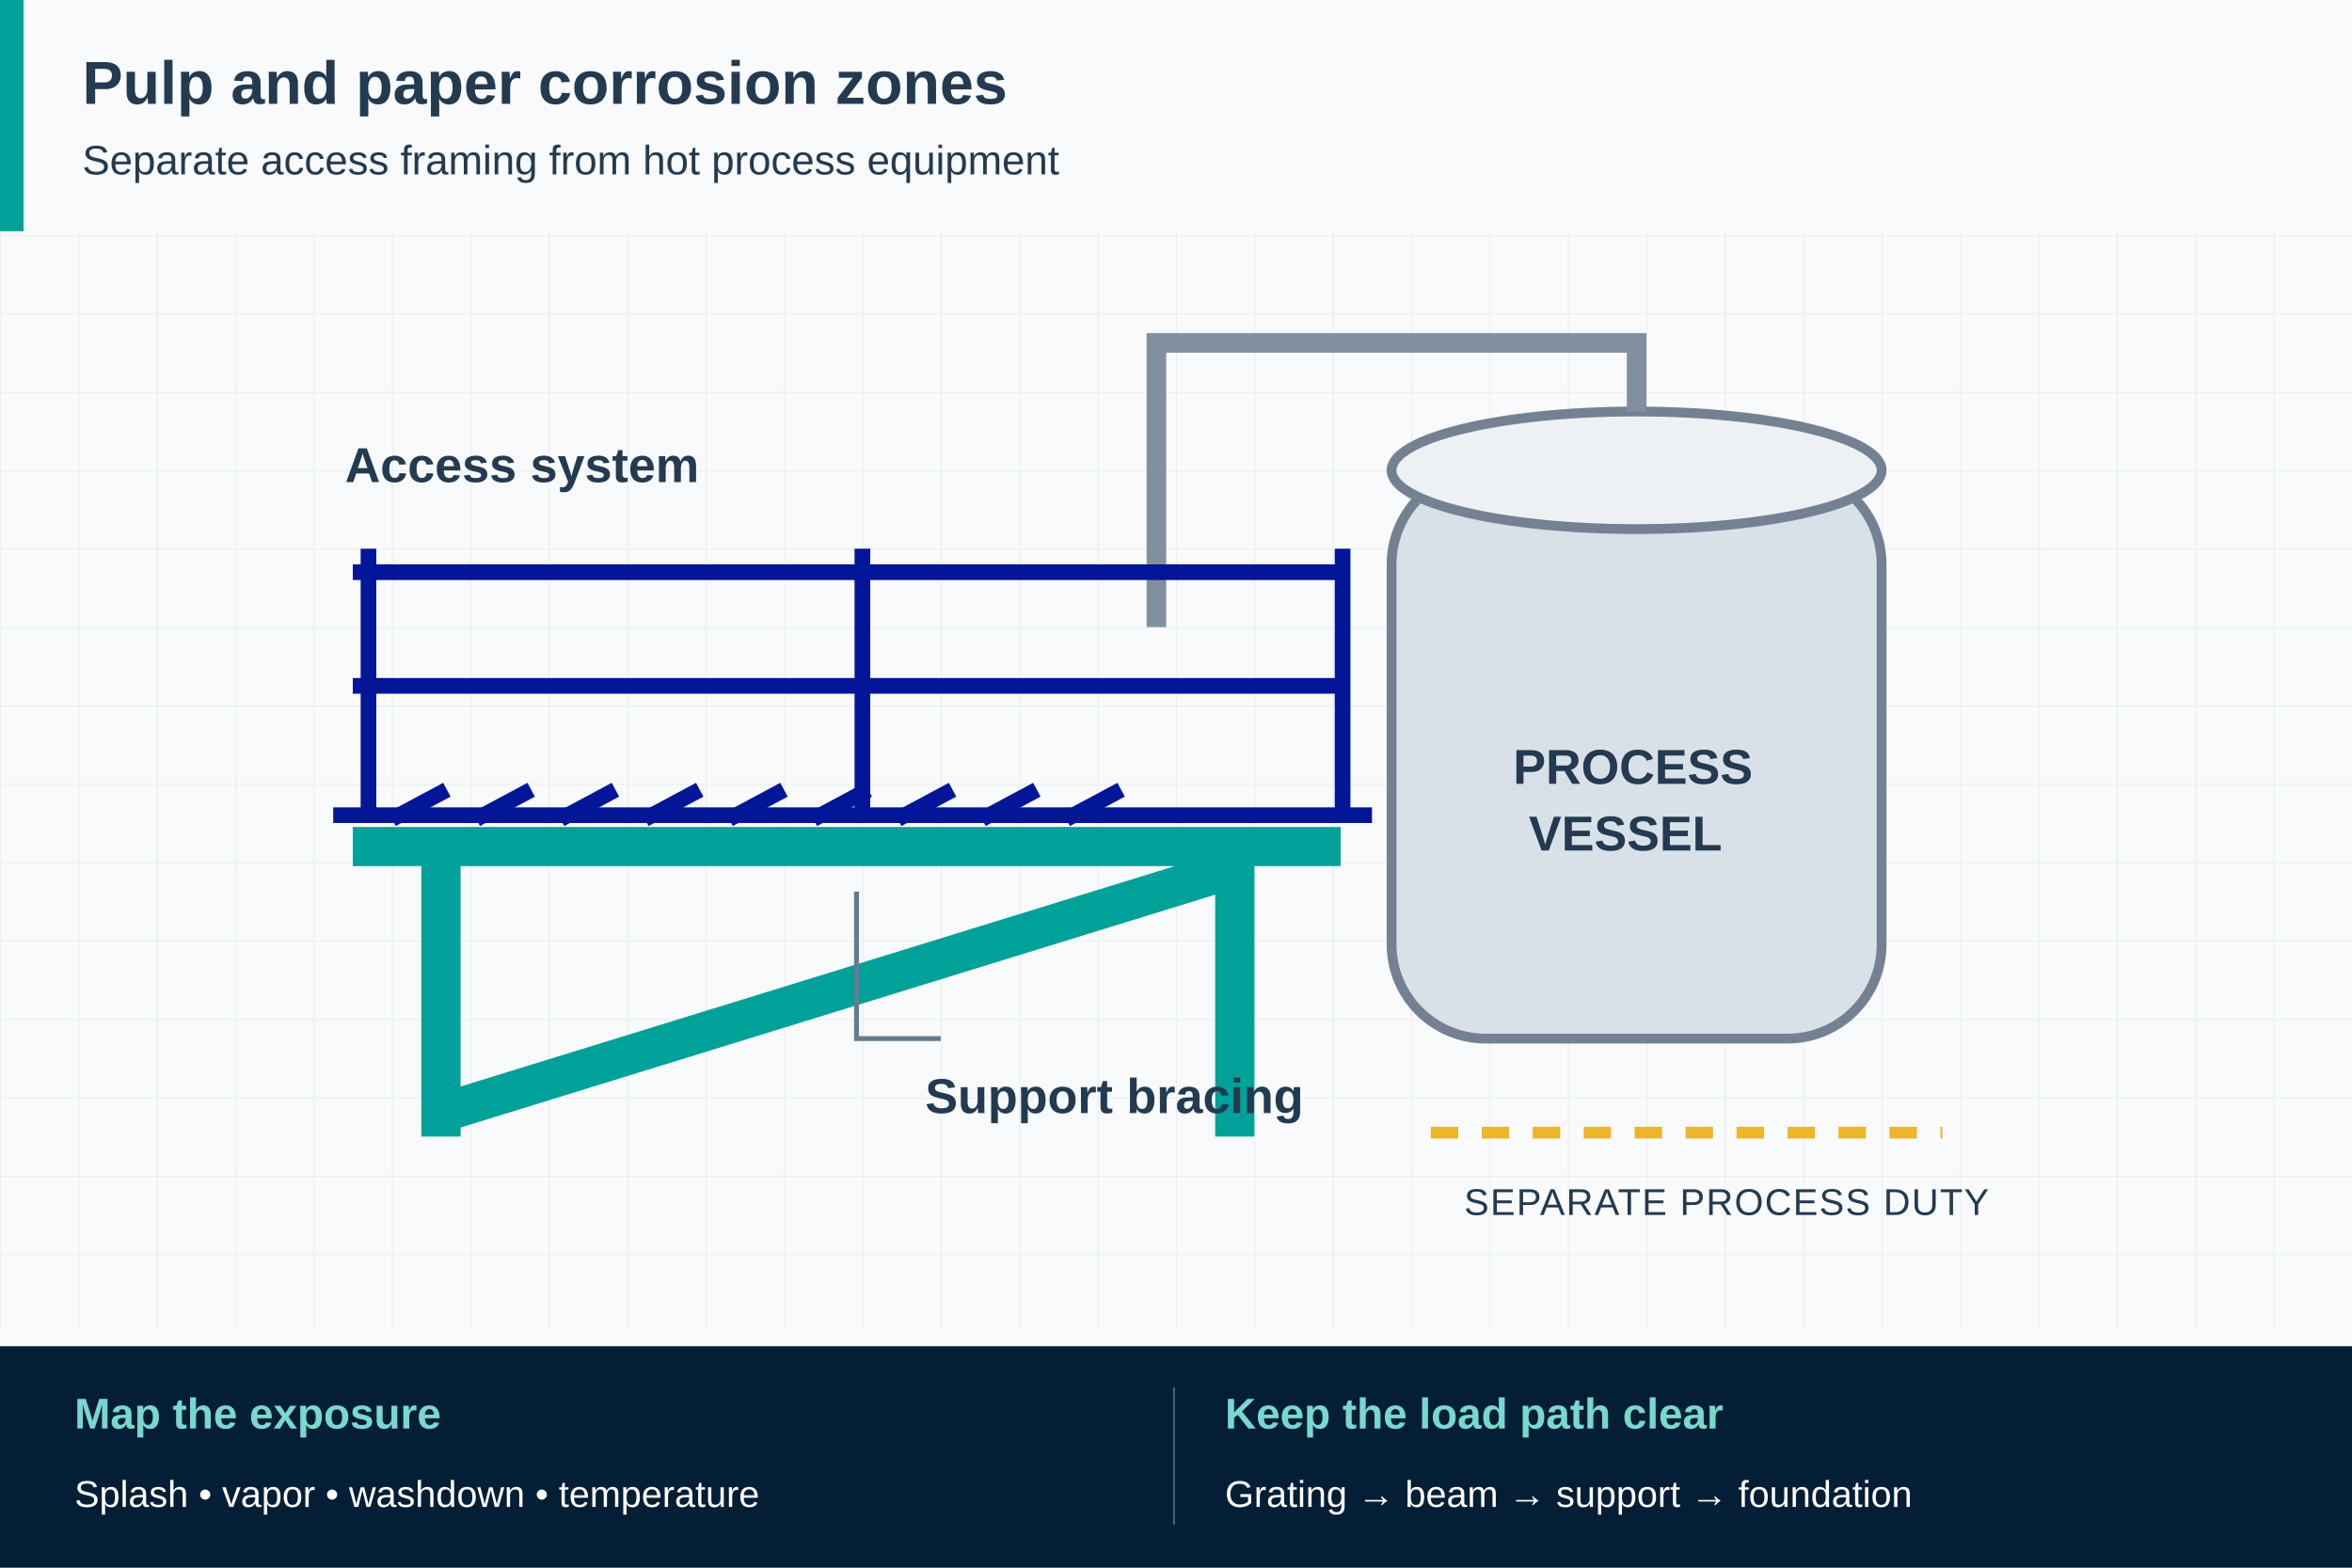
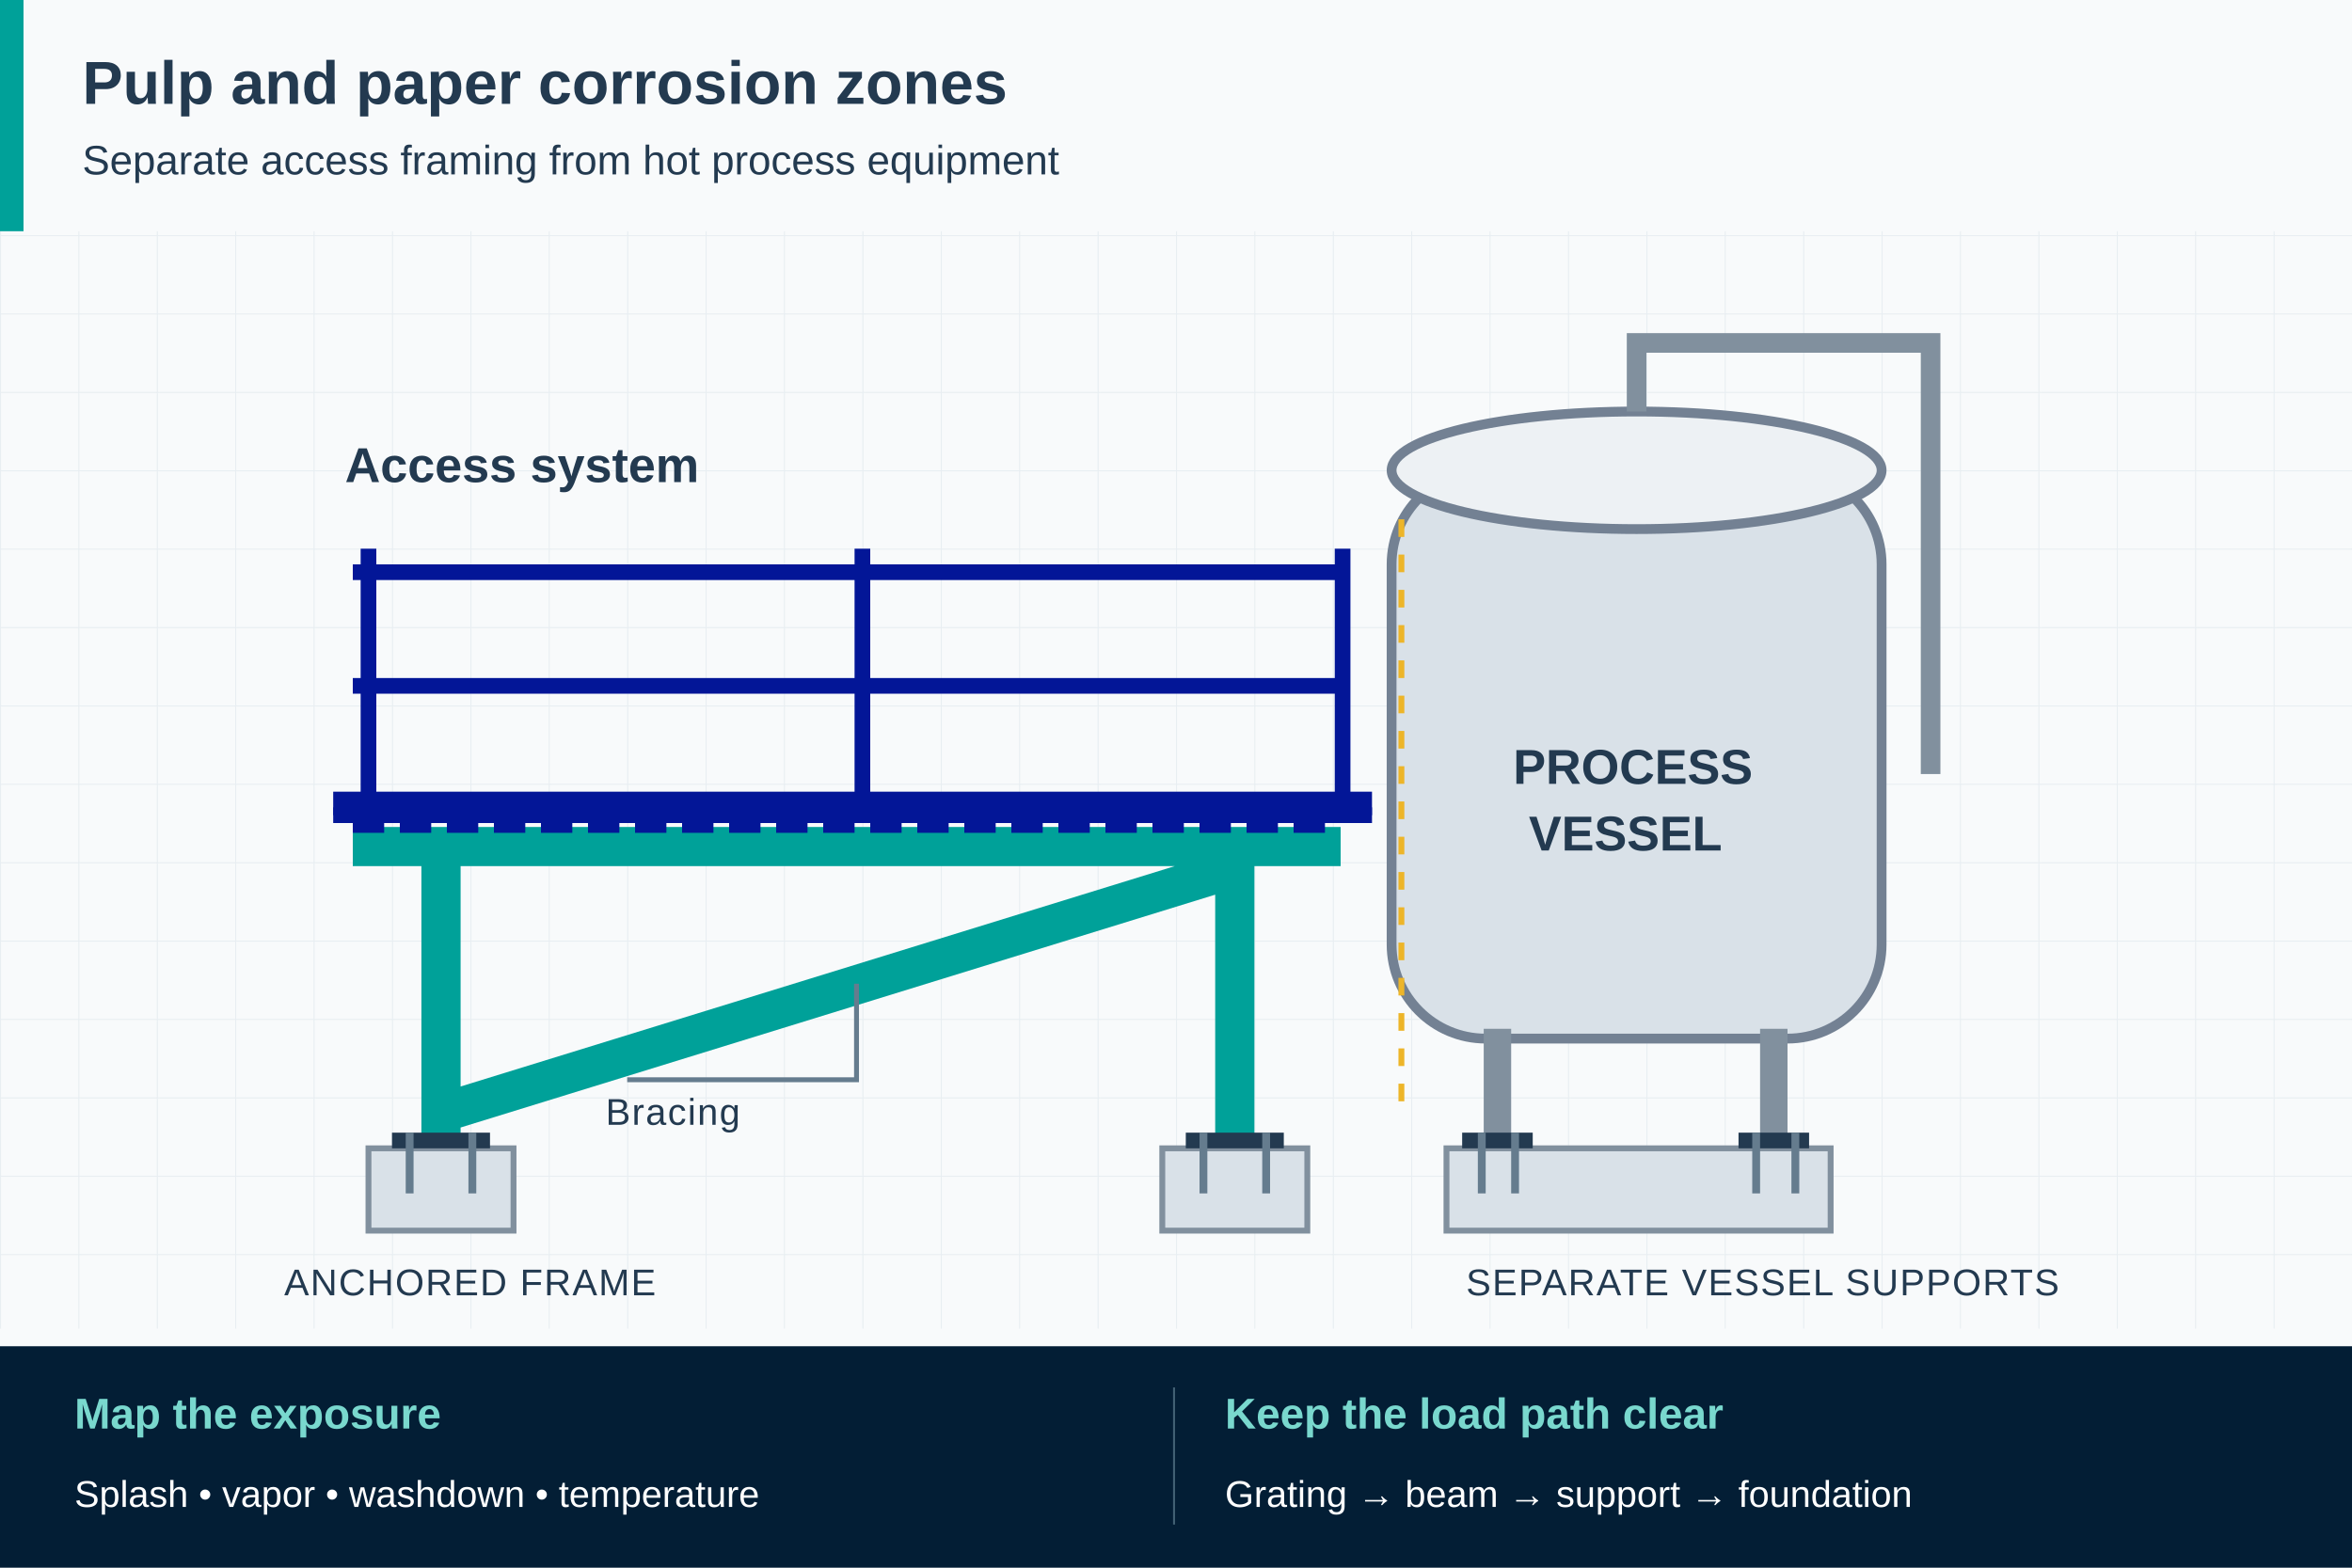
<svg xmlns="http://www.w3.org/2000/svg" viewBox="0 0 1200 800" role="img" aria-labelledby="title desc">
  <defs>
    <pattern id="grid" width="40" height="40" patternUnits="userSpaceOnUse">
      <path d="M40 0H0V40" fill="none" stroke="#e8eef2" stroke-width="1" />
    </pattern>
    <marker id="arrow" markerWidth="8" markerHeight="8" refX="6" refY="3" orient="auto">
      <path d="M0 0L6 3L0 6" fill="none" stroke="#00a199" stroke-width="1.5" />
    </marker>
  </defs>
  <style>text{font-family:Arial,sans-serif;fill:#233a50}.label{font-size:25px;font-weight:600}.small{font-size:19px;letter-spacing:.7px}.leader{fill:none;stroke:#657c8e;stroke-width:2.5}.steel{fill:none;stroke:#81909e;stroke-width:10}.arrow{fill:none;stroke:#00a199;stroke-width:5;marker-end:url(#arrow)}</style>
  <rect width="1200" height="800" fill="#f8fafb" />
  <rect y="118" width="1200" height="560" fill="url(#grid)" />
  <rect x="0" width="12" height="118" fill="#00a199" />
  <text x="42" y="53" font-size="31" font-weight="700">Pulp and paper corrosion zones</text>
  <text x="42" y="89" font-size="21">Separate access framing from hot process equipment</text>
  <rect x="710" y="240" width="250" height="290" rx="48" fill="#d9e1e8" stroke="#738193" stroke-width="5" />
  <ellipse cx="835" cy="240" rx="125" ry="30" fill="#edf1f4" stroke="#738193" stroke-width="5" />
-   <path d="M835 210V175H590V320" class="steel" />
+   <path d="M835 210V175H985V395" class="steel" />
  <text x="772" y="400" class="label">PROCESS</text>
  <text x="780" y="434" class="label">VESSEL</text>
+   <path d="M764 525V580M905 525V580" stroke="#81909e" stroke-width="14" />
+   <g fill="#d9e1e8" stroke="#81909e" stroke-width="3">
+     <rect x="188" y="586" width="74" height="42" />
+     <rect x="593" y="586" width="74" height="42" />
+     <rect x="738" y="586" width="196" height="42" />
+   </g>
  <path d="M180 432H684M225 432V580M630 432V580M225 568L630 443" stroke="#00a199" stroke-width="20" fill="none" />
  <path d="M170 416H700M180 292H685M180 350H685M188 280V415M440 280V415M685 280V415" stroke="#031697" stroke-width="8" fill="none" />
-   <path d="M200 418l28 -15m15 15 28 -15m15 15 28 -15m15 15 28 -15m15 15 28 -15m15 15 28 -15m15 15 28 -15m15 15 28 -15m15 15 28 -15" stroke="#031697" stroke-width="8" />
-   <path d="M437 455V530H480" class="leader" />
-   <text x="472" y="568" class="label">Support bracing</text>
+   <path d="M180 422H684" stroke="#031697" stroke-width="6" stroke-dasharray="16 8" />
+   <path d="M200 582h50M605 582h50M746 582h36M887 582h36" stroke="#233a50" stroke-width="8" />
+   <path d="M209 578v31M241 578v31M614 578v31M646 578v31M756 578v31M773 578v31M896 578v31M916 578v31" stroke="#657c8e" stroke-width="4" />
+   <path d="M437 502V551H320" class="leader" />
+   <text x="309" y="574" class="small">Bracing</text>
  <text x="176" y="246" class="label">Access system</text>
-   <path d="M730 578H991" stroke="#edb529" stroke-width="6" stroke-dasharray="14 12" />
-   <text x="747" y="620" class="small">SEPARATE PROCESS DUTY</text>
+   <text x="145" y="661" class="small">ANCHORED FRAME</text>
+   <text x="748" y="661" class="small">SEPARATE VESSEL SUPPORTS</text>
+   <path d="M170 410H700" stroke="#031697" stroke-width="12" />
+   <path d="M715 265V570" stroke="#edb529" stroke-width="3" stroke-dasharray="9 9" />
  <rect y="687" width="1200" height="113" fill="#031e35" />
  <path d="M599 708V778" stroke="#426174" />
  <text x="38" y="729" style="fill:#79d8ce;font-size:22px;font-weight:700">Map the exposure</text>
  <text x="38" y="769" style="fill:#fff;font-size:19px">Splash • vapor • washdown • temperature</text>
  <text x="625" y="729" style="fill:#79d8ce;font-size:22px;font-weight:700">Keep the load path clear</text>
  <text x="625" y="769" style="fill:#fff;font-size:19px">Grating → beam → support → foundation</text>
</svg>
